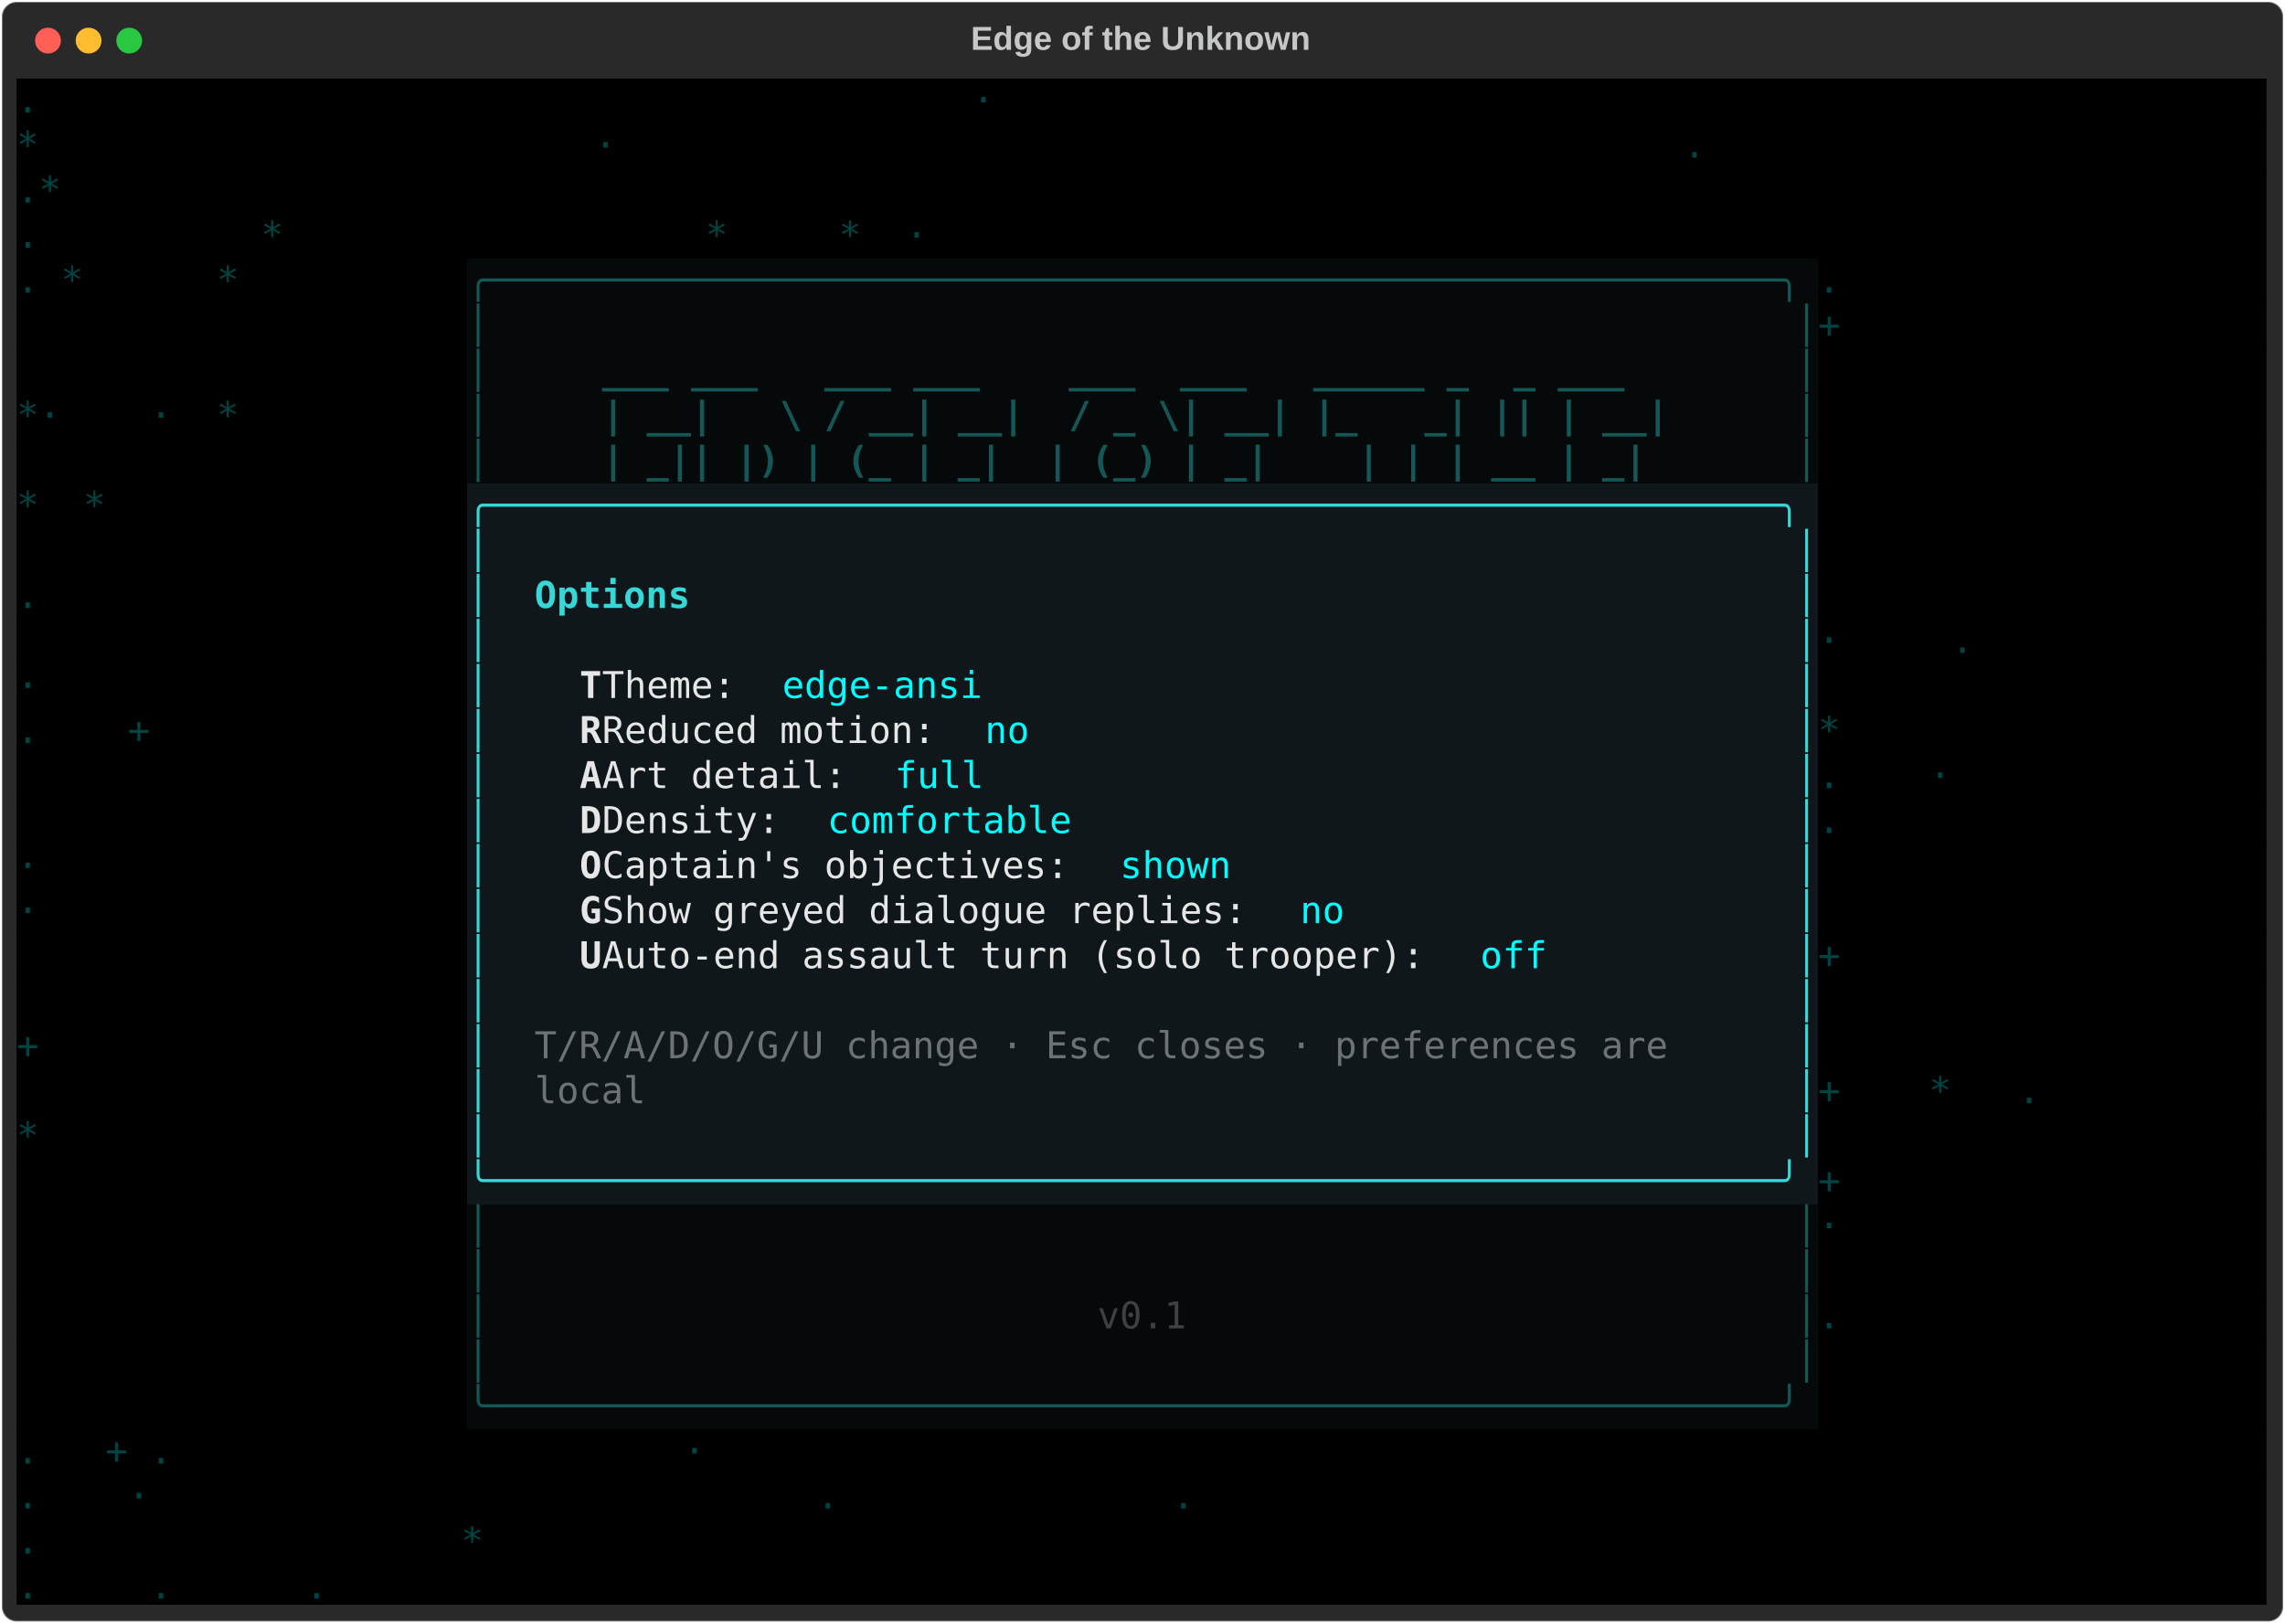
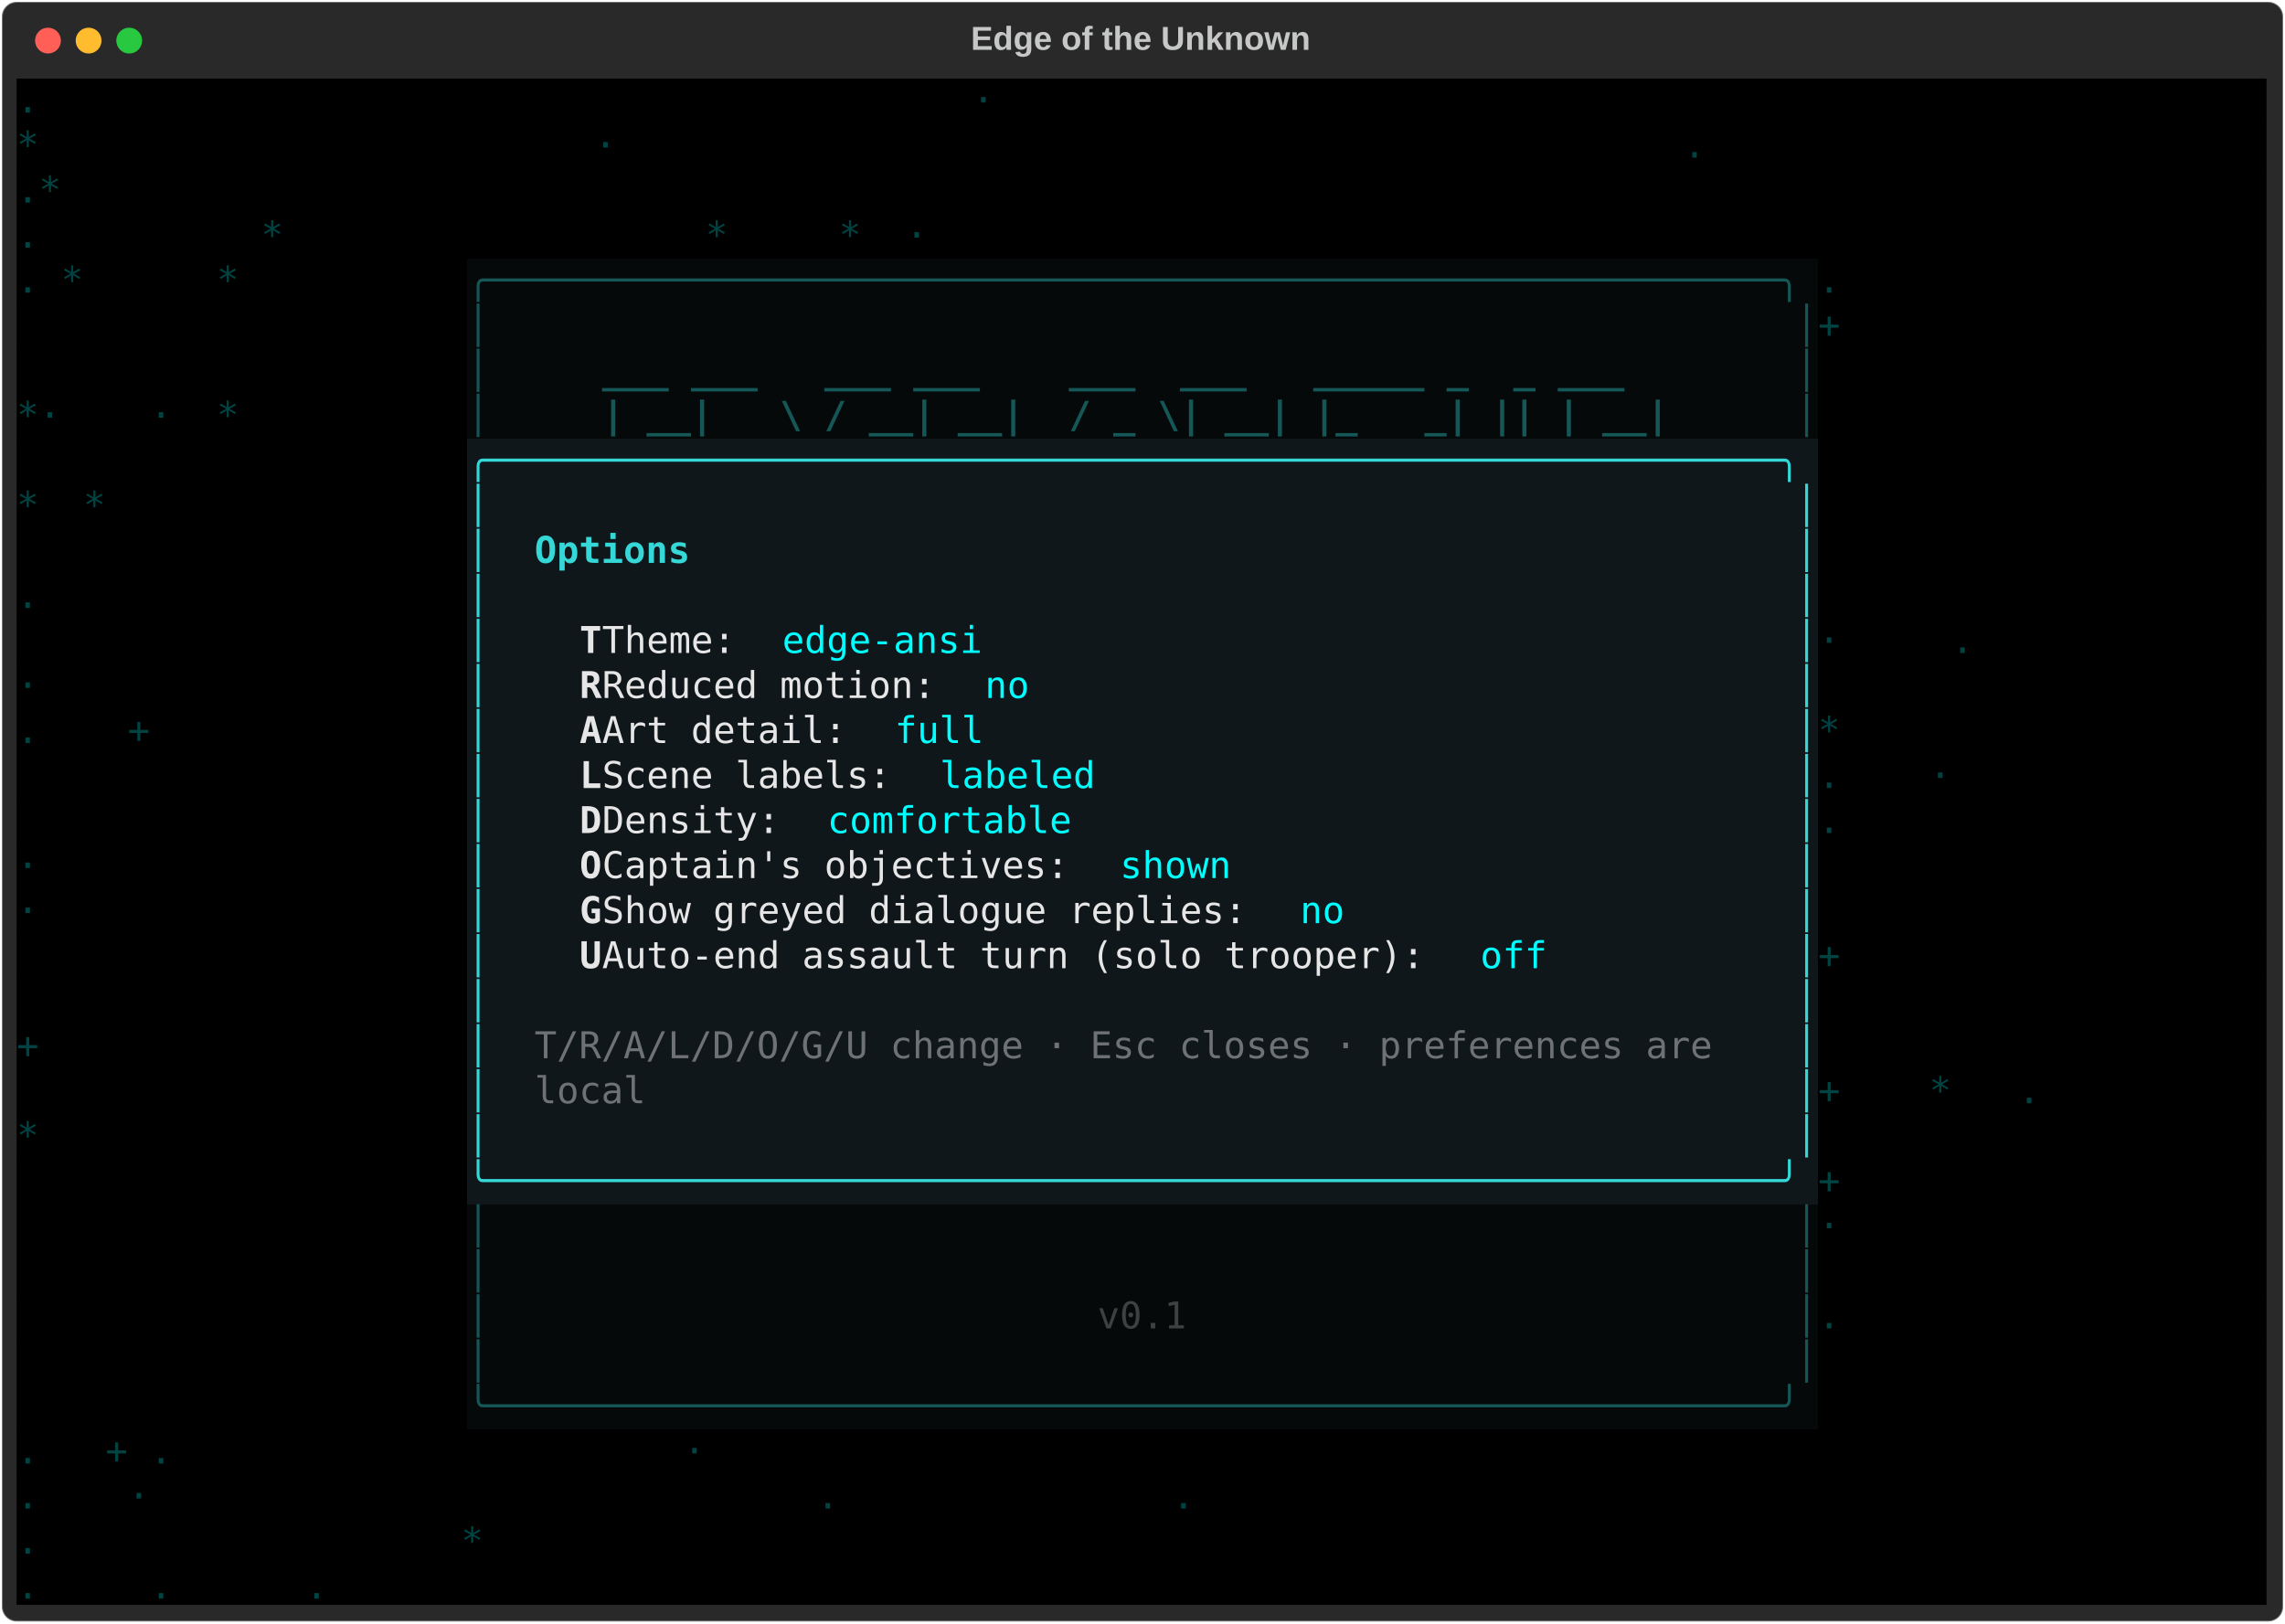
<svg xmlns="http://www.w3.org/2000/svg" class="rich-terminal" viewBox="0 0 1238 879.6">
  <style>

    @font-face {
        font-family: "Fira Code";
        src: local("FiraCode-Regular"),
                url("https://cdnjs.cloudflare.com/ajax/libs/firacode/6.2.0/woff2/FiraCode-Regular.woff2") format("woff2"),
                url("https://cdnjs.cloudflare.com/ajax/libs/firacode/6.2.0/woff/FiraCode-Regular.woff") format("woff");
        font-style: normal;
        font-weight: 400;
    }
    @font-face {
        font-family: "Fira Code";
        src: local("FiraCode-Bold"),
                url("https://cdnjs.cloudflare.com/ajax/libs/firacode/6.2.0/woff2/FiraCode-Bold.woff2") format("woff2"),
                url("https://cdnjs.cloudflare.com/ajax/libs/firacode/6.2.0/woff/FiraCode-Bold.woff") format("woff");
        font-style: bold;
        font-weight: 700;
    }

    .terminal-matrix {
        font-family: Fira Code, monospace;
        font-size: 20px;
        line-height: 24.4px;
        font-variant-east-asian: full-width;
    }

    .terminal-title {
        font-size: 18px;
        font-weight: bold;
        font-family: arial;
    }

    .terminal-r1 { fill: #004343 }
.terminal-r2 { fill: #c5c8c6 }
.terminal-r3 { fill: #155656 }
.terminal-r4 { fill: #e6e6e6 }
.terminal-r5 { fill: #155656;font-weight: bold }
.terminal-r6 { fill: #35d7d7 }
.terminal-r7 { fill: #35d7d7;font-weight: bold }
.terminal-r8 { fill: #e6e6e6;font-weight: bold }
.terminal-r9 { fill: #00ffff }
.terminal-r10 { fill: #6e7274 }
.terminal-r11 { fill: #3f4041 }
    </style>
  <defs>
    <clipPath id="terminal-clip-terminal">
      <rect x="0" y="0" width="1219.0" height="828.6" />
    </clipPath>
    <clipPath id="terminal-line-0">
      <rect x="0" y="1.5" width="1220" height="24.65" />
    </clipPath>
    <clipPath id="terminal-line-1">
      <rect x="0" y="25.9" width="1220" height="24.65" />
    </clipPath>
    <clipPath id="terminal-line-2">
      <rect x="0" y="50.3" width="1220" height="24.65" />
    </clipPath>
    <clipPath id="terminal-line-3">
      <rect x="0" y="74.7" width="1220" height="24.65" />
    </clipPath>
    <clipPath id="terminal-line-4">
      <rect x="0" y="99.1" width="1220" height="24.65" />
    </clipPath>
    <clipPath id="terminal-line-5">
      <rect x="0" y="123.5" width="1220" height="24.65" />
    </clipPath>
    <clipPath id="terminal-line-6">
      <rect x="0" y="147.9" width="1220" height="24.65" />
    </clipPath>
    <clipPath id="terminal-line-7">
      <rect x="0" y="172.3" width="1220" height="24.65" />
    </clipPath>
    <clipPath id="terminal-line-8">
      <rect x="0" y="196.7" width="1220" height="24.65" />
    </clipPath>
    <clipPath id="terminal-line-9">
      <rect x="0" y="221.1" width="1220" height="24.65" />
    </clipPath>
    <clipPath id="terminal-line-10">
      <rect x="0" y="245.5" width="1220" height="24.65" />
    </clipPath>
    <clipPath id="terminal-line-11">
      <rect x="0" y="269.9" width="1220" height="24.65" />
    </clipPath>
    <clipPath id="terminal-line-12">
      <rect x="0" y="294.3" width="1220" height="24.65" />
    </clipPath>
    <clipPath id="terminal-line-13">
      <rect x="0" y="318.7" width="1220" height="24.65" />
    </clipPath>
    <clipPath id="terminal-line-14">
      <rect x="0" y="343.1" width="1220" height="24.65" />
    </clipPath>
    <clipPath id="terminal-line-15">
      <rect x="0" y="367.5" width="1220" height="24.65" />
    </clipPath>
    <clipPath id="terminal-line-16">
      <rect x="0" y="391.9" width="1220" height="24.65" />
    </clipPath>
    <clipPath id="terminal-line-17">
      <rect x="0" y="416.3" width="1220" height="24.65" />
    </clipPath>
    <clipPath id="terminal-line-18">
      <rect x="0" y="440.7" width="1220" height="24.65" />
    </clipPath>
    <clipPath id="terminal-line-19">
      <rect x="0" y="465.1" width="1220" height="24.65" />
    </clipPath>
    <clipPath id="terminal-line-20">
      <rect x="0" y="489.5" width="1220" height="24.65" />
    </clipPath>
    <clipPath id="terminal-line-21">
      <rect x="0" y="513.9" width="1220" height="24.65" />
    </clipPath>
    <clipPath id="terminal-line-22">
      <rect x="0" y="538.3" width="1220" height="24.65" />
    </clipPath>
    <clipPath id="terminal-line-23">
      <rect x="0" y="562.7" width="1220" height="24.65" />
    </clipPath>
    <clipPath id="terminal-line-24">
      <rect x="0" y="587.1" width="1220" height="24.65" />
    </clipPath>
    <clipPath id="terminal-line-25">
      <rect x="0" y="611.5" width="1220" height="24.65" />
    </clipPath>
    <clipPath id="terminal-line-26">
      <rect x="0" y="635.9" width="1220" height="24.65" />
    </clipPath>
    <clipPath id="terminal-line-27">
      <rect x="0" y="660.3" width="1220" height="24.65" />
    </clipPath>
    <clipPath id="terminal-line-28">
      <rect x="0" y="684.7" width="1220" height="24.65" />
    </clipPath>
    <clipPath id="terminal-line-29">
      <rect x="0" y="709.1" width="1220" height="24.65" />
    </clipPath>
    <clipPath id="terminal-line-30">
      <rect x="0" y="733.5" width="1220" height="24.65" />
    </clipPath>
    <clipPath id="terminal-line-31">
      <rect x="0" y="757.9" width="1220" height="24.65" />
    </clipPath>
    <clipPath id="terminal-line-32">
      <rect x="0" y="782.3" width="1220" height="24.65" />
    </clipPath>
  </defs>
  <rect fill="#292929" stroke="rgba(255,255,255,0.35)" stroke-width="1" x="1" y="1" width="1236" height="877.6" rx="8" />
  <text class="terminal-title" fill="#c5c8c6" text-anchor="middle" x="618" y="27">Edge of the Unknown</text>
  <g transform="translate(26,22)">
    <circle cx="0" cy="0" r="7" fill="#ff5f57" />
    <circle cx="22" cy="0" r="7" fill="#febc2e" />
    <circle cx="44" cy="0" r="7" fill="#28c840" />
  </g>
  <g transform="translate(9, 41)" clip-path="url(#terminal-clip-terminal)">
    <rect fill="#000000" x="0" y="1.5" width="1220" height="24.65" shape-rendering="crispEdges" />
    <rect fill="#000000" x="0" y="25.9" width="1220" height="24.65" shape-rendering="crispEdges" />
    <rect fill="#000000" x="0" y="50.3" width="1220" height="24.65" shape-rendering="crispEdges" />
    <rect fill="#000000" x="0" y="74.7" width="1220" height="24.65" shape-rendering="crispEdges" />
    <rect fill="#000000" x="0" y="99.1" width="244" height="24.65" shape-rendering="crispEdges" />
    <rect fill="#06090a" x="244" y="99.1" width="732" height="24.65" shape-rendering="crispEdges" />
    <rect fill="#000000" x="976" y="99.1" width="244" height="24.65" shape-rendering="crispEdges" />
    <rect fill="#000000" x="0" y="123.5" width="244" height="24.65" shape-rendering="crispEdges" />
    <rect fill="#06090a" x="244" y="123.5" width="12.2" height="24.65" shape-rendering="crispEdges" />
    <rect fill="#06090a" x="256.2" y="123.5" width="707.6" height="24.65" shape-rendering="crispEdges" />
    <rect fill="#06090a" x="963.8" y="123.5" width="12.2" height="24.65" shape-rendering="crispEdges" />
    <rect fill="#000000" x="976" y="123.5" width="244" height="24.65" shape-rendering="crispEdges" />
    <rect fill="#000000" x="0" y="147.9" width="244" height="24.65" shape-rendering="crispEdges" />
    <rect fill="#06090a" x="244" y="147.9" width="12.2" height="24.65" shape-rendering="crispEdges" />
    <rect fill="#06090a" x="256.2" y="147.9" width="61" height="24.65" shape-rendering="crispEdges" />
    <rect fill="#06090a" x="317.2" y="147.9" width="573.4" height="24.65" shape-rendering="crispEdges" />
    <rect fill="#06090a" x="890.6" y="147.9" width="73.2" height="24.65" shape-rendering="crispEdges" />
    <rect fill="#06090a" x="963.8" y="147.9" width="12.2" height="24.65" shape-rendering="crispEdges" />
    <rect fill="#000000" x="976" y="147.9" width="244" height="24.65" shape-rendering="crispEdges" />
    <rect fill="#000000" x="0" y="172.3" width="244" height="24.65" shape-rendering="crispEdges" />
    <rect fill="#06090a" x="244" y="172.3" width="12.2" height="24.65" shape-rendering="crispEdges" />
    <rect fill="#06090a" x="256.2" y="172.3" width="61" height="24.65" shape-rendering="crispEdges" />
    <rect fill="#06090a" x="317.2" y="172.3" width="585.6" height="24.65" shape-rendering="crispEdges" />
    <rect fill="#06090a" x="902.8" y="172.3" width="61" height="24.65" shape-rendering="crispEdges" />
    <rect fill="#06090a" x="963.8" y="172.3" width="12.2" height="24.65" shape-rendering="crispEdges" />
    <rect fill="#000000" x="976" y="172.3" width="244" height="24.65" shape-rendering="crispEdges" />
    <rect fill="#000000" x="0" y="196.7" width="244" height="24.65" shape-rendering="crispEdges" />
-     <rect fill="#06090a" x="244" y="196.7" width="12.2" height="24.65" shape-rendering="crispEdges" />
-     <rect fill="#06090a" x="256.2" y="196.7" width="61" height="24.65" shape-rendering="crispEdges" />
-     <rect fill="#06090a" x="317.2" y="196.7" width="573.4" height="24.65" shape-rendering="crispEdges" />
-     <rect fill="#06090a" x="890.6" y="196.7" width="73.2" height="24.65" shape-rendering="crispEdges" />
-     <rect fill="#06090a" x="963.8" y="196.7" width="12.2" height="24.65" shape-rendering="crispEdges" />
+     <rect fill="#10171b" x="244" y="196.7" width="732" height="24.65" shape-rendering="crispEdges" />
    <rect fill="#000000" x="976" y="196.7" width="244" height="24.65" shape-rendering="crispEdges" />
    <rect fill="#000000" x="0" y="221.1" width="244" height="24.65" shape-rendering="crispEdges" />
-     <rect fill="#10171b" x="244" y="221.1" width="732" height="24.65" shape-rendering="crispEdges" />
+     <rect fill="#10171b" x="244" y="221.1" width="12.2" height="24.65" shape-rendering="crispEdges" />
+     <rect fill="#10171b" x="256.2" y="221.1" width="707.6" height="24.65" shape-rendering="crispEdges" />
+     <rect fill="#10171b" x="963.8" y="221.1" width="12.2" height="24.65" shape-rendering="crispEdges" />
    <rect fill="#000000" x="976" y="221.1" width="244" height="24.65" shape-rendering="crispEdges" />
    <rect fill="#000000" x="0" y="245.5" width="244" height="24.65" shape-rendering="crispEdges" />
    <rect fill="#10171b" x="244" y="245.5" width="12.2" height="24.65" shape-rendering="crispEdges" />
-     <rect fill="#10171b" x="256.2" y="245.5" width="707.6" height="24.65" shape-rendering="crispEdges" />
+     <rect fill="#10171b" x="256.2" y="245.5" width="24.4" height="24.65" shape-rendering="crispEdges" />
+     <rect fill="#10171b" x="280.6" y="245.5" width="85.4" height="24.65" shape-rendering="crispEdges" />
+     <rect fill="#10171b" x="366" y="245.5" width="597.8" height="24.65" shape-rendering="crispEdges" />
    <rect fill="#10171b" x="963.8" y="245.5" width="12.2" height="24.65" shape-rendering="crispEdges" />
    <rect fill="#000000" x="976" y="245.5" width="244" height="24.65" shape-rendering="crispEdges" />
    <rect fill="#000000" x="0" y="269.9" width="244" height="24.65" shape-rendering="crispEdges" />
    <rect fill="#10171b" x="244" y="269.9" width="12.2" height="24.65" shape-rendering="crispEdges" />
-     <rect fill="#10171b" x="256.2" y="269.9" width="24.4" height="24.65" shape-rendering="crispEdges" />
-     <rect fill="#10171b" x="280.6" y="269.9" width="85.4" height="24.65" shape-rendering="crispEdges" />
-     <rect fill="#10171b" x="366" y="269.9" width="597.8" height="24.65" shape-rendering="crispEdges" />
+     <rect fill="#10171b" x="256.2" y="269.9" width="707.6" height="24.65" shape-rendering="crispEdges" />
    <rect fill="#10171b" x="963.8" y="269.9" width="12.2" height="24.65" shape-rendering="crispEdges" />
    <rect fill="#000000" x="976" y="269.9" width="244" height="24.65" shape-rendering="crispEdges" />
    <rect fill="#000000" x="0" y="294.3" width="244" height="24.65" shape-rendering="crispEdges" />
    <rect fill="#10171b" x="244" y="294.3" width="12.2" height="24.65" shape-rendering="crispEdges" />
-     <rect fill="#10171b" x="256.2" y="294.3" width="707.6" height="24.65" shape-rendering="crispEdges" />
+     <rect fill="#10171b" x="256.2" y="294.3" width="24.4" height="24.65" shape-rendering="crispEdges" />
+     <rect fill="#10171b" x="280.6" y="294.3" width="24.4" height="24.65" shape-rendering="crispEdges" />
+     <rect fill="#10171b" x="305" y="294.3" width="12.2" height="24.65" shape-rendering="crispEdges" />
+     <rect fill="#10171b" x="317.2" y="294.3" width="97.6" height="24.65" shape-rendering="crispEdges" />
+     <rect fill="#10171b" x="414.8" y="294.3" width="109.8" height="24.65" shape-rendering="crispEdges" />
+     <rect fill="#10171b" x="524.6" y="294.3" width="439.2" height="24.65" shape-rendering="crispEdges" />
    <rect fill="#10171b" x="963.8" y="294.3" width="12.2" height="24.65" shape-rendering="crispEdges" />
    <rect fill="#000000" x="976" y="294.3" width="244" height="24.65" shape-rendering="crispEdges" />
    <rect fill="#000000" x="0" y="318.7" width="244" height="24.65" shape-rendering="crispEdges" />
    <rect fill="#10171b" x="244" y="318.7" width="12.2" height="24.65" shape-rendering="crispEdges" />
    <rect fill="#10171b" x="256.2" y="318.7" width="24.4" height="24.65" shape-rendering="crispEdges" />
    <rect fill="#10171b" x="280.6" y="318.7" width="24.4" height="24.65" shape-rendering="crispEdges" />
    <rect fill="#10171b" x="305" y="318.7" width="12.2" height="24.65" shape-rendering="crispEdges" />
-     <rect fill="#10171b" x="317.2" y="318.7" width="97.6" height="24.65" shape-rendering="crispEdges" />
-     <rect fill="#10171b" x="414.8" y="318.7" width="109.8" height="24.65" shape-rendering="crispEdges" />
-     <rect fill="#10171b" x="524.6" y="318.7" width="439.2" height="24.65" shape-rendering="crispEdges" />
+     <rect fill="#10171b" x="317.2" y="318.7" width="207.4" height="24.65" shape-rendering="crispEdges" />
+     <rect fill="#10171b" x="524.6" y="318.7" width="24.4" height="24.65" shape-rendering="crispEdges" />
+     <rect fill="#10171b" x="549" y="318.7" width="414.8" height="24.65" shape-rendering="crispEdges" />
    <rect fill="#10171b" x="963.8" y="318.7" width="12.2" height="24.65" shape-rendering="crispEdges" />
    <rect fill="#000000" x="976" y="318.7" width="244" height="24.65" shape-rendering="crispEdges" />
    <rect fill="#000000" x="0" y="343.1" width="244" height="24.65" shape-rendering="crispEdges" />
    <rect fill="#10171b" x="244" y="343.1" width="12.2" height="24.65" shape-rendering="crispEdges" />
    <rect fill="#10171b" x="256.2" y="343.1" width="24.4" height="24.65" shape-rendering="crispEdges" />
    <rect fill="#10171b" x="280.6" y="343.1" width="24.4" height="24.65" shape-rendering="crispEdges" />
    <rect fill="#10171b" x="305" y="343.1" width="12.2" height="24.65" shape-rendering="crispEdges" />
-     <rect fill="#10171b" x="317.2" y="343.1" width="207.4" height="24.65" shape-rendering="crispEdges" />
-     <rect fill="#10171b" x="524.6" y="343.1" width="24.4" height="24.65" shape-rendering="crispEdges" />
-     <rect fill="#10171b" x="549" y="343.1" width="414.8" height="24.65" shape-rendering="crispEdges" />
+     <rect fill="#10171b" x="317.2" y="343.1" width="158.6" height="24.65" shape-rendering="crispEdges" />
+     <rect fill="#10171b" x="475.8" y="343.1" width="48.8" height="24.65" shape-rendering="crispEdges" />
+     <rect fill="#10171b" x="524.6" y="343.1" width="439.2" height="24.65" shape-rendering="crispEdges" />
    <rect fill="#10171b" x="963.8" y="343.1" width="12.2" height="24.65" shape-rendering="crispEdges" />
    <rect fill="#000000" x="976" y="343.1" width="244" height="24.65" shape-rendering="crispEdges" />
    <rect fill="#000000" x="0" y="367.5" width="244" height="24.65" shape-rendering="crispEdges" />
    <rect fill="#10171b" x="244" y="367.5" width="12.2" height="24.65" shape-rendering="crispEdges" />
    <rect fill="#10171b" x="256.2" y="367.5" width="24.4" height="24.65" shape-rendering="crispEdges" />
    <rect fill="#10171b" x="280.6" y="367.5" width="24.4" height="24.65" shape-rendering="crispEdges" />
    <rect fill="#10171b" x="305" y="367.5" width="12.2" height="24.65" shape-rendering="crispEdges" />
-     <rect fill="#10171b" x="317.2" y="367.5" width="158.6" height="24.65" shape-rendering="crispEdges" />
-     <rect fill="#10171b" x="475.8" y="367.5" width="48.8" height="24.65" shape-rendering="crispEdges" />
-     <rect fill="#10171b" x="524.6" y="367.5" width="439.2" height="24.65" shape-rendering="crispEdges" />
+     <rect fill="#10171b" x="317.2" y="367.5" width="183" height="24.65" shape-rendering="crispEdges" />
+     <rect fill="#10171b" x="500.2" y="367.5" width="85.4" height="24.65" shape-rendering="crispEdges" />
+     <rect fill="#10171b" x="585.6" y="367.5" width="378.2" height="24.65" shape-rendering="crispEdges" />
    <rect fill="#10171b" x="963.8" y="367.5" width="12.2" height="24.65" shape-rendering="crispEdges" />
    <rect fill="#000000" x="976" y="367.5" width="244" height="24.65" shape-rendering="crispEdges" />
    <rect fill="#000000" x="0" y="391.9" width="244" height="24.65" shape-rendering="crispEdges" />
    <rect fill="#10171b" x="244" y="391.9" width="12.2" height="24.65" shape-rendering="crispEdges" />
    <rect fill="#10171b" x="256.2" y="391.9" width="24.4" height="24.65" shape-rendering="crispEdges" />
    <rect fill="#10171b" x="280.6" y="391.9" width="24.4" height="24.65" shape-rendering="crispEdges" />
    <rect fill="#10171b" x="305" y="391.9" width="12.2" height="24.65" shape-rendering="crispEdges" />
    <rect fill="#10171b" x="317.2" y="391.9" width="122" height="24.65" shape-rendering="crispEdges" />
    <rect fill="#10171b" x="439.2" y="391.9" width="134.2" height="24.65" shape-rendering="crispEdges" />
    <rect fill="#10171b" x="573.4" y="391.9" width="390.4" height="24.65" shape-rendering="crispEdges" />
    <rect fill="#10171b" x="963.8" y="391.9" width="12.2" height="24.65" shape-rendering="crispEdges" />
    <rect fill="#000000" x="976" y="391.9" width="244" height="24.65" shape-rendering="crispEdges" />
    <rect fill="#000000" x="0" y="416.3" width="244" height="24.65" shape-rendering="crispEdges" />
    <rect fill="#10171b" x="244" y="416.3" width="12.2" height="24.65" shape-rendering="crispEdges" />
    <rect fill="#10171b" x="256.2" y="416.3" width="24.4" height="24.65" shape-rendering="crispEdges" />
    <rect fill="#10171b" x="280.6" y="416.3" width="24.4" height="24.65" shape-rendering="crispEdges" />
    <rect fill="#10171b" x="305" y="416.3" width="12.2" height="24.65" shape-rendering="crispEdges" />
    <rect fill="#10171b" x="317.2" y="416.3" width="280.6" height="24.65" shape-rendering="crispEdges" />
    <rect fill="#10171b" x="597.8" y="416.3" width="61" height="24.65" shape-rendering="crispEdges" />
    <rect fill="#10171b" x="658.8" y="416.3" width="305" height="24.65" shape-rendering="crispEdges" />
    <rect fill="#10171b" x="963.8" y="416.3" width="12.2" height="24.65" shape-rendering="crispEdges" />
    <rect fill="#000000" x="976" y="416.3" width="244" height="24.65" shape-rendering="crispEdges" />
    <rect fill="#000000" x="0" y="440.7" width="244" height="24.65" shape-rendering="crispEdges" />
    <rect fill="#10171b" x="244" y="440.7" width="12.2" height="24.65" shape-rendering="crispEdges" />
    <rect fill="#10171b" x="256.2" y="440.7" width="24.4" height="24.65" shape-rendering="crispEdges" />
    <rect fill="#10171b" x="280.6" y="440.7" width="24.4" height="24.65" shape-rendering="crispEdges" />
    <rect fill="#10171b" x="305" y="440.7" width="12.2" height="24.65" shape-rendering="crispEdges" />
    <rect fill="#10171b" x="317.2" y="440.7" width="378.2" height="24.65" shape-rendering="crispEdges" />
    <rect fill="#10171b" x="695.4" y="440.7" width="24.4" height="24.65" shape-rendering="crispEdges" />
    <rect fill="#10171b" x="719.8" y="440.7" width="244" height="24.65" shape-rendering="crispEdges" />
    <rect fill="#10171b" x="963.8" y="440.7" width="12.2" height="24.65" shape-rendering="crispEdges" />
    <rect fill="#000000" x="976" y="440.7" width="244" height="24.65" shape-rendering="crispEdges" />
    <rect fill="#000000" x="0" y="465.1" width="244" height="24.65" shape-rendering="crispEdges" />
    <rect fill="#10171b" x="244" y="465.1" width="12.2" height="24.65" shape-rendering="crispEdges" />
    <rect fill="#10171b" x="256.2" y="465.1" width="24.4" height="24.65" shape-rendering="crispEdges" />
    <rect fill="#10171b" x="280.6" y="465.1" width="24.4" height="24.65" shape-rendering="crispEdges" />
    <rect fill="#10171b" x="305" y="465.1" width="12.2" height="24.65" shape-rendering="crispEdges" />
    <rect fill="#10171b" x="317.2" y="465.1" width="475.8" height="24.65" shape-rendering="crispEdges" />
    <rect fill="#10171b" x="793" y="465.1" width="36.6" height="24.65" shape-rendering="crispEdges" />
    <rect fill="#10171b" x="829.6" y="465.1" width="134.2" height="24.65" shape-rendering="crispEdges" />
    <rect fill="#10171b" x="963.8" y="465.1" width="12.2" height="24.65" shape-rendering="crispEdges" />
    <rect fill="#000000" x="976" y="465.1" width="244" height="24.65" shape-rendering="crispEdges" />
    <rect fill="#000000" x="0" y="489.5" width="244" height="24.65" shape-rendering="crispEdges" />
    <rect fill="#10171b" x="244" y="489.5" width="12.2" height="24.65" shape-rendering="crispEdges" />
    <rect fill="#10171b" x="256.2" y="489.5" width="707.6" height="24.65" shape-rendering="crispEdges" />
    <rect fill="#10171b" x="963.8" y="489.5" width="12.2" height="24.65" shape-rendering="crispEdges" />
    <rect fill="#000000" x="976" y="489.5" width="244" height="24.65" shape-rendering="crispEdges" />
    <rect fill="#000000" x="0" y="513.9" width="244" height="24.65" shape-rendering="crispEdges" />
    <rect fill="#10171b" x="244" y="513.9" width="12.2" height="24.65" shape-rendering="crispEdges" />
    <rect fill="#10171b" x="256.2" y="513.9" width="24.4" height="24.65" shape-rendering="crispEdges" />
-     <rect fill="#10171b" x="280.6" y="513.9" width="622.2" height="24.65" shape-rendering="crispEdges" />
-     <rect fill="#10171b" x="902.8" y="513.9" width="61" height="24.65" shape-rendering="crispEdges" />
+     <rect fill="#10171b" x="280.6" y="513.9" width="646.6" height="24.65" shape-rendering="crispEdges" />
+     <rect fill="#10171b" x="927.2" y="513.9" width="36.6" height="24.65" shape-rendering="crispEdges" />
    <rect fill="#10171b" x="963.8" y="513.9" width="12.2" height="24.65" shape-rendering="crispEdges" />
    <rect fill="#000000" x="976" y="513.9" width="244" height="24.65" shape-rendering="crispEdges" />
    <rect fill="#000000" x="0" y="538.3" width="244" height="24.65" shape-rendering="crispEdges" />
    <rect fill="#10171b" x="244" y="538.3" width="12.2" height="24.65" shape-rendering="crispEdges" />
    <rect fill="#10171b" x="256.2" y="538.3" width="24.4" height="24.65" shape-rendering="crispEdges" />
    <rect fill="#10171b" x="280.6" y="538.3" width="61" height="24.65" shape-rendering="crispEdges" />
    <rect fill="#10171b" x="341.6" y="538.3" width="622.2" height="24.65" shape-rendering="crispEdges" />
    <rect fill="#10171b" x="963.8" y="538.3" width="12.2" height="24.65" shape-rendering="crispEdges" />
    <rect fill="#000000" x="976" y="538.3" width="244" height="24.65" shape-rendering="crispEdges" />
    <rect fill="#000000" x="0" y="562.7" width="244" height="24.65" shape-rendering="crispEdges" />
    <rect fill="#10171b" x="244" y="562.7" width="12.2" height="24.65" shape-rendering="crispEdges" />
    <rect fill="#10171b" x="256.2" y="562.7" width="707.6" height="24.65" shape-rendering="crispEdges" />
    <rect fill="#10171b" x="963.8" y="562.7" width="12.2" height="24.65" shape-rendering="crispEdges" />
    <rect fill="#000000" x="976" y="562.7" width="244" height="24.65" shape-rendering="crispEdges" />
    <rect fill="#000000" x="0" y="587.1" width="244" height="24.65" shape-rendering="crispEdges" />
    <rect fill="#10171b" x="244" y="587.1" width="732" height="24.65" shape-rendering="crispEdges" />
    <rect fill="#000000" x="976" y="587.1" width="244" height="24.65" shape-rendering="crispEdges" />
    <rect fill="#000000" x="0" y="611.5" width="244" height="24.65" shape-rendering="crispEdges" />
    <rect fill="#06090a" x="244" y="611.5" width="12.2" height="24.65" shape-rendering="crispEdges" />
    <rect fill="#06090a" x="256.2" y="611.5" width="707.6" height="24.65" shape-rendering="crispEdges" />
    <rect fill="#06090a" x="963.8" y="611.5" width="12.2" height="24.65" shape-rendering="crispEdges" />
    <rect fill="#000000" x="976" y="611.5" width="244" height="24.65" shape-rendering="crispEdges" />
    <rect fill="#000000" x="0" y="635.9" width="244" height="24.65" shape-rendering="crispEdges" />
    <rect fill="#06090a" x="244" y="635.9" width="12.2" height="24.65" shape-rendering="crispEdges" />
    <rect fill="#06090a" x="256.2" y="635.9" width="707.6" height="24.65" shape-rendering="crispEdges" />
    <rect fill="#06090a" x="963.8" y="635.9" width="12.2" height="24.65" shape-rendering="crispEdges" />
    <rect fill="#000000" x="976" y="635.9" width="244" height="24.65" shape-rendering="crispEdges" />
    <rect fill="#000000" x="0" y="660.3" width="244" height="24.65" shape-rendering="crispEdges" />
    <rect fill="#06090a" x="244" y="660.3" width="12.2" height="24.65" shape-rendering="crispEdges" />
    <rect fill="#06090a" x="256.2" y="660.3" width="329.4" height="24.65" shape-rendering="crispEdges" />
    <rect fill="#06090a" x="585.6" y="660.3" width="48.8" height="24.65" shape-rendering="crispEdges" />
    <rect fill="#06090a" x="634.4" y="660.3" width="329.4" height="24.65" shape-rendering="crispEdges" />
    <rect fill="#06090a" x="963.8" y="660.3" width="12.2" height="24.65" shape-rendering="crispEdges" />
    <rect fill="#000000" x="976" y="660.3" width="244" height="24.65" shape-rendering="crispEdges" />
    <rect fill="#000000" x="0" y="684.7" width="244" height="24.65" shape-rendering="crispEdges" />
    <rect fill="#06090a" x="244" y="684.7" width="12.2" height="24.65" shape-rendering="crispEdges" />
    <rect fill="#06090a" x="256.2" y="684.7" width="707.6" height="24.65" shape-rendering="crispEdges" />
    <rect fill="#06090a" x="963.8" y="684.7" width="12.2" height="24.65" shape-rendering="crispEdges" />
    <rect fill="#000000" x="976" y="684.7" width="244" height="24.65" shape-rendering="crispEdges" />
    <rect fill="#000000" x="0" y="709.1" width="244" height="24.65" shape-rendering="crispEdges" />
    <rect fill="#06090a" x="244" y="709.1" width="732" height="24.65" shape-rendering="crispEdges" />
    <rect fill="#000000" x="976" y="709.1" width="244" height="24.65" shape-rendering="crispEdges" />
    <rect fill="#000000" x="0" y="733.5" width="1220" height="24.65" shape-rendering="crispEdges" />
    <rect fill="#000000" x="0" y="757.9" width="1220" height="24.65" shape-rendering="crispEdges" />
    <rect fill="#000000" x="0" y="782.3" width="1220" height="24.65" shape-rendering="crispEdges" />
    <rect fill="#000000" x="0" y="806.7" width="1220" height="24.65" shape-rendering="crispEdges" />
    <g class="terminal-matrix">
      <text class="terminal-r1" x="0" y="20" textLength="1220" clip-path="url(#terminal-line-0)">                                    .                                          ·                    </text>
      <text class="terminal-r2" x="1220" y="20" textLength="12.2" clip-path="url(#terminal-line-0)">
</text>
      <text class="terminal-r1" x="0" y="44.4" textLength="1220" clip-path="url(#terminal-line-1)">                  *                         ·                                                .      </text>
      <text class="terminal-r2" x="1220" y="44.4" textLength="12.2" clip-path="url(#terminal-line-1)">
</text>
      <text class="terminal-r1" x="0" y="68.8" textLength="1220" clip-path="url(#terminal-line-2)">                           .*                                                                       </text>
      <text class="terminal-r2" x="1220" y="68.8" textLength="12.2" clip-path="url(#terminal-line-2)">
</text>
      <text class="terminal-r1" x="0" y="93.2" textLength="1220" clip-path="url(#terminal-line-3)">                                           .          *                   *     *  ·                </text>
      <text class="terminal-r2" x="1220" y="93.2" textLength="12.2" clip-path="url(#terminal-line-3)">
</text>
      <text class="terminal-r1" x="0" y="117.6" textLength="244" clip-path="url(#terminal-line-4)">   . *      *       </text>
      <text class="terminal-r3" x="244" y="117.6" textLength="732" clip-path="url(#terminal-line-4)">╭──────────────────────────────────────────────────────────╮</text>
      <text class="terminal-r1" x="976" y="117.6" textLength="244" clip-path="url(#terminal-line-4)">         .          </text>
      <text class="terminal-r2" x="1220" y="117.6" textLength="12.2" clip-path="url(#terminal-line-4)">
</text>
      <text class="terminal-r3" x="244" y="142" textLength="12.2" clip-path="url(#terminal-line-5)">│</text>
      <text class="terminal-r3" x="963.8" y="142" textLength="12.2" clip-path="url(#terminal-line-5)">│</text>
      <text class="terminal-r1" x="976" y="142" textLength="244" clip-path="url(#terminal-line-5)">               +    </text>
      <text class="terminal-r2" x="1220" y="142" textLength="12.2" clip-path="url(#terminal-line-5)">
</text>
      <text class="terminal-r3" x="244" y="166.4" textLength="12.2" clip-path="url(#terminal-line-6)">│</text>
      <text class="terminal-r5" x="317.2" y="166.4" textLength="573.4" clip-path="url(#terminal-line-6)"> ___ ___   ___ ___    ___  ___   _____ _  _ ___</text>
      <text class="terminal-r3" x="963.8" y="166.4" textLength="12.2" clip-path="url(#terminal-line-6)">│</text>
      <text class="terminal-r2" x="1220" y="166.4" textLength="12.2" clip-path="url(#terminal-line-6)">
</text>
      <text class="terminal-r1" x="0" y="190.8" textLength="244" clip-path="url(#terminal-line-7)">         *·    ·  * </text>
      <text class="terminal-r3" x="244" y="190.8" textLength="12.2" clip-path="url(#terminal-line-7)">│</text>
      <text class="terminal-r5" x="317.2" y="190.8" textLength="585.6" clip-path="url(#terminal-line-7)">| __|   \ / __| __|  / _ \| __| |_   _| || | __|</text>
      <text class="terminal-r3" x="963.8" y="190.8" textLength="12.2" clip-path="url(#terminal-line-7)">│</text>
      <text class="terminal-r2" x="1220" y="190.8" textLength="12.2" clip-path="url(#terminal-line-7)">
</text>
-       <text class="terminal-r3" x="244" y="215.2" textLength="12.2" clip-path="url(#terminal-line-8)">│</text>
-       <text class="terminal-r5" x="317.2" y="215.2" textLength="573.4" clip-path="url(#terminal-line-8)">| _|| |) | (_ | _|  | (_) | _|    | | | __ | _|</text>
-       <text class="terminal-r3" x="963.8" y="215.2" textLength="12.2" clip-path="url(#terminal-line-8)">│</text>
+       <text class="terminal-r6" x="244" y="215.2" textLength="732" clip-path="url(#terminal-line-8)">╭──────────────────────────────────────────────────────────╮</text>
      <text class="terminal-r2" x="1220" y="215.2" textLength="12.2" clip-path="url(#terminal-line-8)">
</text>
      <text class="terminal-r1" x="0" y="239.6" textLength="244" clip-path="url(#terminal-line-9)">*  *                </text>
-       <text class="terminal-r6" x="244" y="239.6" textLength="732" clip-path="url(#terminal-line-9)">╭──────────────────────────────────────────────────────────╮</text>
+       <text class="terminal-r6" x="244" y="239.6" textLength="12.2" clip-path="url(#terminal-line-9)">│</text>
+       <text class="terminal-r6" x="963.8" y="239.6" textLength="12.2" clip-path="url(#terminal-line-9)">│</text>
      <text class="terminal-r2" x="1220" y="239.6" textLength="12.2" clip-path="url(#terminal-line-9)">
</text>
      <text class="terminal-r6" x="244" y="264" textLength="12.2" clip-path="url(#terminal-line-10)">│</text>
+       <text class="terminal-r7" x="280.6" y="264" textLength="85.4" clip-path="url(#terminal-line-10)">Options</text>
      <text class="terminal-r6" x="963.8" y="264" textLength="12.2" clip-path="url(#terminal-line-10)">│</text>
      <text class="terminal-r2" x="1220" y="264" textLength="12.2" clip-path="url(#terminal-line-10)">
</text>
      <text class="terminal-r1" x="0" y="288.4" textLength="244" clip-path="url(#terminal-line-11)">          .         </text>
      <text class="terminal-r6" x="244" y="288.4" textLength="12.2" clip-path="url(#terminal-line-11)">│</text>
-       <text class="terminal-r7" x="280.6" y="288.4" textLength="85.4" clip-path="url(#terminal-line-11)">Options</text>
      <text class="terminal-r6" x="963.8" y="288.4" textLength="12.2" clip-path="url(#terminal-line-11)">│</text>
      <text class="terminal-r2" x="1220" y="288.4" textLength="12.2" clip-path="url(#terminal-line-11)">
</text>
      <text class="terminal-r6" x="244" y="312.8" textLength="12.2" clip-path="url(#terminal-line-12)">│</text>
+       <text class="terminal-r8" x="305" y="312.8" textLength="12.2" clip-path="url(#terminal-line-12)">T</text>
+       <text class="terminal-r4" x="317.2" y="312.8" textLength="97.6" clip-path="url(#terminal-line-12)"> Theme: </text>
+       <text class="terminal-r9" x="414.8" y="312.8" textLength="109.8" clip-path="url(#terminal-line-12)">edge-ansi</text>
      <text class="terminal-r6" x="963.8" y="312.8" textLength="12.2" clip-path="url(#terminal-line-12)">│</text>
      <text class="terminal-r1" x="976" y="312.8" textLength="244" clip-path="url(#terminal-line-12)">           ·     .  </text>
      <text class="terminal-r2" x="1220" y="312.8" textLength="12.2" clip-path="url(#terminal-line-12)">
</text>
      <text class="terminal-r1" x="0" y="337.2" textLength="244" clip-path="url(#terminal-line-13)">       ·            </text>
      <text class="terminal-r6" x="244" y="337.2" textLength="12.2" clip-path="url(#terminal-line-13)">│</text>
-       <text class="terminal-r8" x="305" y="337.2" textLength="12.2" clip-path="url(#terminal-line-13)">T</text>
-       <text class="terminal-r4" x="317.2" y="337.2" textLength="97.6" clip-path="url(#terminal-line-13)"> Theme: </text>
-       <text class="terminal-r9" x="414.8" y="337.2" textLength="109.8" clip-path="url(#terminal-line-13)">edge-ansi</text>
+       <text class="terminal-r8" x="305" y="337.2" textLength="12.2" clip-path="url(#terminal-line-13)">R</text>
+       <text class="terminal-r4" x="317.2" y="337.2" textLength="207.4" clip-path="url(#terminal-line-13)"> Reduced motion: </text>
+       <text class="terminal-r9" x="524.6" y="337.2" textLength="24.4" clip-path="url(#terminal-line-13)">no</text>
      <text class="terminal-r6" x="963.8" y="337.2" textLength="12.2" clip-path="url(#terminal-line-13)">│</text>
      <text class="terminal-r2" x="1220" y="337.2" textLength="12.2" clip-path="url(#terminal-line-13)">
</text>
      <text class="terminal-r1" x="0" y="361.6" textLength="244" clip-path="url(#terminal-line-14)">          .    +    </text>
      <text class="terminal-r6" x="244" y="361.6" textLength="12.2" clip-path="url(#terminal-line-14)">│</text>
-       <text class="terminal-r8" x="305" y="361.6" textLength="12.2" clip-path="url(#terminal-line-14)">R</text>
-       <text class="terminal-r4" x="317.2" y="361.6" textLength="207.4" clip-path="url(#terminal-line-14)"> Reduced motion: </text>
-       <text class="terminal-r9" x="524.6" y="361.6" textLength="24.4" clip-path="url(#terminal-line-14)">no</text>
+       <text class="terminal-r8" x="305" y="361.6" textLength="12.2" clip-path="url(#terminal-line-14)">A</text>
+       <text class="terminal-r4" x="317.2" y="361.6" textLength="158.6" clip-path="url(#terminal-line-14)"> Art detail: </text>
+       <text class="terminal-r9" x="475.8" y="361.6" textLength="48.8" clip-path="url(#terminal-line-14)">full</text>
      <text class="terminal-r6" x="963.8" y="361.6" textLength="12.2" clip-path="url(#terminal-line-14)">│</text>
      <text class="terminal-r1" x="976" y="361.6" textLength="244" clip-path="url(#terminal-line-14)"> *                  </text>
      <text class="terminal-r2" x="1220" y="361.6" textLength="12.2" clip-path="url(#terminal-line-14)">
</text>
      <text class="terminal-r6" x="244" y="386" textLength="12.2" clip-path="url(#terminal-line-15)">│</text>
-       <text class="terminal-r8" x="305" y="386" textLength="12.2" clip-path="url(#terminal-line-15)">A</text>
-       <text class="terminal-r4" x="317.2" y="386" textLength="158.6" clip-path="url(#terminal-line-15)"> Art detail: </text>
-       <text class="terminal-r9" x="475.8" y="386" textLength="48.8" clip-path="url(#terminal-line-15)">full</text>
+       <text class="terminal-r8" x="305" y="386" textLength="12.2" clip-path="url(#terminal-line-15)">L</text>
+       <text class="terminal-r4" x="317.2" y="386" textLength="183" clip-path="url(#terminal-line-15)"> Scene labels: </text>
+       <text class="terminal-r9" x="500.2" y="386" textLength="85.4" clip-path="url(#terminal-line-15)">labeled</text>
      <text class="terminal-r6" x="963.8" y="386" textLength="12.2" clip-path="url(#terminal-line-15)">│</text>
      <text class="terminal-r1" x="976" y="386" textLength="244" clip-path="url(#terminal-line-15)">         .    ·     </text>
      <text class="terminal-r2" x="1220" y="386" textLength="12.2" clip-path="url(#terminal-line-15)">
</text>
      <text class="terminal-r6" x="244" y="410.4" textLength="12.2" clip-path="url(#terminal-line-16)">│</text>
      <text class="terminal-r8" x="305" y="410.4" textLength="12.2" clip-path="url(#terminal-line-16)">D</text>
      <text class="terminal-r4" x="317.2" y="410.4" textLength="122" clip-path="url(#terminal-line-16)"> Density: </text>
      <text class="terminal-r9" x="439.2" y="410.4" textLength="134.2" clip-path="url(#terminal-line-16)">comfortable</text>
      <text class="terminal-r6" x="963.8" y="410.4" textLength="12.2" clip-path="url(#terminal-line-16)">│</text>
      <text class="terminal-r1" x="976" y="410.4" textLength="244" clip-path="url(#terminal-line-16)"> .                  </text>
      <text class="terminal-r2" x="1220" y="410.4" textLength="12.2" clip-path="url(#terminal-line-16)">
</text>
      <text class="terminal-r1" x="0" y="434.8" textLength="244" clip-path="url(#terminal-line-17)">           ·        </text>
      <text class="terminal-r6" x="244" y="434.8" textLength="12.2" clip-path="url(#terminal-line-17)">│</text>
      <text class="terminal-r8" x="305" y="434.8" textLength="12.2" clip-path="url(#terminal-line-17)">O</text>
      <text class="terminal-r4" x="317.2" y="434.8" textLength="280.6" clip-path="url(#terminal-line-17)"> Captain's objectives: </text>
      <text class="terminal-r9" x="597.8" y="434.8" textLength="61" clip-path="url(#terminal-line-17)">shown</text>
      <text class="terminal-r6" x="963.8" y="434.8" textLength="12.2" clip-path="url(#terminal-line-17)">│</text>
      <text class="terminal-r2" x="1220" y="434.8" textLength="12.2" clip-path="url(#terminal-line-17)">
</text>
      <text class="terminal-r1" x="0" y="459.2" textLength="244" clip-path="url(#terminal-line-18)">                 ·  </text>
      <text class="terminal-r6" x="244" y="459.2" textLength="12.2" clip-path="url(#terminal-line-18)">│</text>
      <text class="terminal-r8" x="305" y="459.2" textLength="12.2" clip-path="url(#terminal-line-18)">G</text>
      <text class="terminal-r4" x="317.2" y="459.2" textLength="378.2" clip-path="url(#terminal-line-18)"> Show greyed dialogue replies: </text>
      <text class="terminal-r9" x="695.4" y="459.2" textLength="24.4" clip-path="url(#terminal-line-18)">no</text>
      <text class="terminal-r6" x="963.8" y="459.2" textLength="12.2" clip-path="url(#terminal-line-18)">│</text>
      <text class="terminal-r2" x="1220" y="459.2" textLength="12.2" clip-path="url(#terminal-line-18)">
</text>
      <text class="terminal-r6" x="244" y="483.6" textLength="12.2" clip-path="url(#terminal-line-19)">│</text>
      <text class="terminal-r8" x="305" y="483.6" textLength="12.2" clip-path="url(#terminal-line-19)">U</text>
      <text class="terminal-r4" x="317.2" y="483.6" textLength="475.8" clip-path="url(#terminal-line-19)"> Auto-end assault turn (solo trooper): </text>
      <text class="terminal-r9" x="793" y="483.6" textLength="36.6" clip-path="url(#terminal-line-19)">off</text>
      <text class="terminal-r6" x="963.8" y="483.6" textLength="12.2" clip-path="url(#terminal-line-19)">│</text>
      <text class="terminal-r1" x="976" y="483.6" textLength="244" clip-path="url(#terminal-line-19)">             +      </text>
      <text class="terminal-r2" x="1220" y="483.6" textLength="12.2" clip-path="url(#terminal-line-19)">
</text>
      <text class="terminal-r6" x="244" y="508" textLength="12.2" clip-path="url(#terminal-line-20)">│</text>
      <text class="terminal-r6" x="963.8" y="508" textLength="12.2" clip-path="url(#terminal-line-20)">│</text>
      <text class="terminal-r2" x="1220" y="508" textLength="12.2" clip-path="url(#terminal-line-20)">
</text>
      <text class="terminal-r1" x="0" y="532.4" textLength="244" clip-path="url(#terminal-line-21)">             +      </text>
      <text class="terminal-r6" x="244" y="532.4" textLength="12.2" clip-path="url(#terminal-line-21)">│</text>
-       <text class="terminal-r10" x="280.6" y="532.4" textLength="622.2" clip-path="url(#terminal-line-21)">T/R/A/D/O/G/U change · Esc closes · preferences are</text>
+       <text class="terminal-r10" x="280.6" y="532.4" textLength="646.6" clip-path="url(#terminal-line-21)">T/R/A/L/D/O/G/U change · Esc closes · preferences are</text>
      <text class="terminal-r6" x="963.8" y="532.4" textLength="12.2" clip-path="url(#terminal-line-21)">│</text>
      <text class="terminal-r2" x="1220" y="532.4" textLength="12.2" clip-path="url(#terminal-line-21)">
</text>
      <text class="terminal-r6" x="244" y="556.8" textLength="12.2" clip-path="url(#terminal-line-22)">│</text>
      <text class="terminal-r10" x="280.6" y="556.8" textLength="61" clip-path="url(#terminal-line-22)">local</text>
      <text class="terminal-r6" x="963.8" y="556.8" textLength="12.2" clip-path="url(#terminal-line-22)">│</text>
      <text class="terminal-r1" x="976" y="556.8" textLength="244" clip-path="url(#terminal-line-22)">   +    *   .       </text>
      <text class="terminal-r2" x="1220" y="556.8" textLength="12.2" clip-path="url(#terminal-line-22)">
</text>
      <text class="terminal-r1" x="0" y="581.2" textLength="244" clip-path="url(#terminal-line-23)">            *       </text>
      <text class="terminal-r6" x="244" y="581.2" textLength="12.2" clip-path="url(#terminal-line-23)">│</text>
      <text class="terminal-r6" x="963.8" y="581.2" textLength="12.2" clip-path="url(#terminal-line-23)">│</text>
      <text class="terminal-r2" x="1220" y="581.2" textLength="12.2" clip-path="url(#terminal-line-23)">
</text>
      <text class="terminal-r6" x="244" y="605.6" textLength="732" clip-path="url(#terminal-line-24)">╰──────────────────────────────────────────────────────────╯</text>
      <text class="terminal-r1" x="976" y="605.6" textLength="244" clip-path="url(#terminal-line-24)">           +        </text>
      <text class="terminal-r2" x="1220" y="605.6" textLength="12.2" clip-path="url(#terminal-line-24)">
</text>
      <text class="terminal-r3" x="244" y="630" textLength="12.2" clip-path="url(#terminal-line-25)">│</text>
      <text class="terminal-r3" x="963.8" y="630" textLength="12.2" clip-path="url(#terminal-line-25)">│</text>
      <text class="terminal-r1" x="976" y="630" textLength="244" clip-path="url(#terminal-line-25)">                   ·</text>
      <text class="terminal-r2" x="1220" y="630" textLength="12.2" clip-path="url(#terminal-line-25)">
</text>
      <text class="terminal-r3" x="244" y="654.4" textLength="12.2" clip-path="url(#terminal-line-26)">│</text>
      <text class="terminal-r3" x="963.8" y="654.4" textLength="12.2" clip-path="url(#terminal-line-26)">│</text>
      <text class="terminal-r2" x="1220" y="654.4" textLength="12.2" clip-path="url(#terminal-line-26)">
</text>
      <text class="terminal-r3" x="244" y="678.8" textLength="12.2" clip-path="url(#terminal-line-27)">│</text>
      <text class="terminal-r11" x="585.6" y="678.8" textLength="48.8" clip-path="url(#terminal-line-27)">v0.1</text>
      <text class="terminal-r3" x="963.8" y="678.8" textLength="12.2" clip-path="url(#terminal-line-27)">│</text>
      <text class="terminal-r1" x="976" y="678.8" textLength="244" clip-path="url(#terminal-line-27)">       .            </text>
      <text class="terminal-r2" x="1220" y="678.8" textLength="12.2" clip-path="url(#terminal-line-27)">
</text>
      <text class="terminal-r3" x="244" y="703.2" textLength="12.2" clip-path="url(#terminal-line-28)">│</text>
      <text class="terminal-r3" x="963.8" y="703.2" textLength="12.2" clip-path="url(#terminal-line-28)">│</text>
      <text class="terminal-r2" x="1220" y="703.2" textLength="12.2" clip-path="url(#terminal-line-28)">
</text>
      <text class="terminal-r3" x="244" y="727.6" textLength="732" clip-path="url(#terminal-line-29)">╰──────────────────────────────────────────────────────────╯</text>
      <text class="terminal-r2" x="1220" y="727.6" textLength="12.2" clip-path="url(#terminal-line-29)">
</text>
      <text class="terminal-r1" x="0" y="752" textLength="1220" clip-path="url(#terminal-line-30)">                             .   + .                       ·                                        </text>
      <text class="terminal-r2" x="1220" y="752" textLength="12.2" clip-path="url(#terminal-line-30)">
</text>
      <text class="terminal-r1" x="0" y="776.4" textLength="1220" clip-path="url(#terminal-line-31)">              .    ·                              .               .                                 </text>
      <text class="terminal-r2" x="1220" y="776.4" textLength="12.2" clip-path="url(#terminal-line-31)">
</text>
      <text class="terminal-r1" x="0" y="800.8" textLength="1220" clip-path="url(#terminal-line-32)">                                                                    .                   *           </text>
      <text class="terminal-r2" x="1220" y="800.8" textLength="12.2" clip-path="url(#terminal-line-32)">
</text>
      <text class="terminal-r1" x="0" y="825.2" textLength="1220" clip-path="url(#terminal-line-33)">                    .     .      .                                                                  </text>
    </g>
  </g>
</svg>
